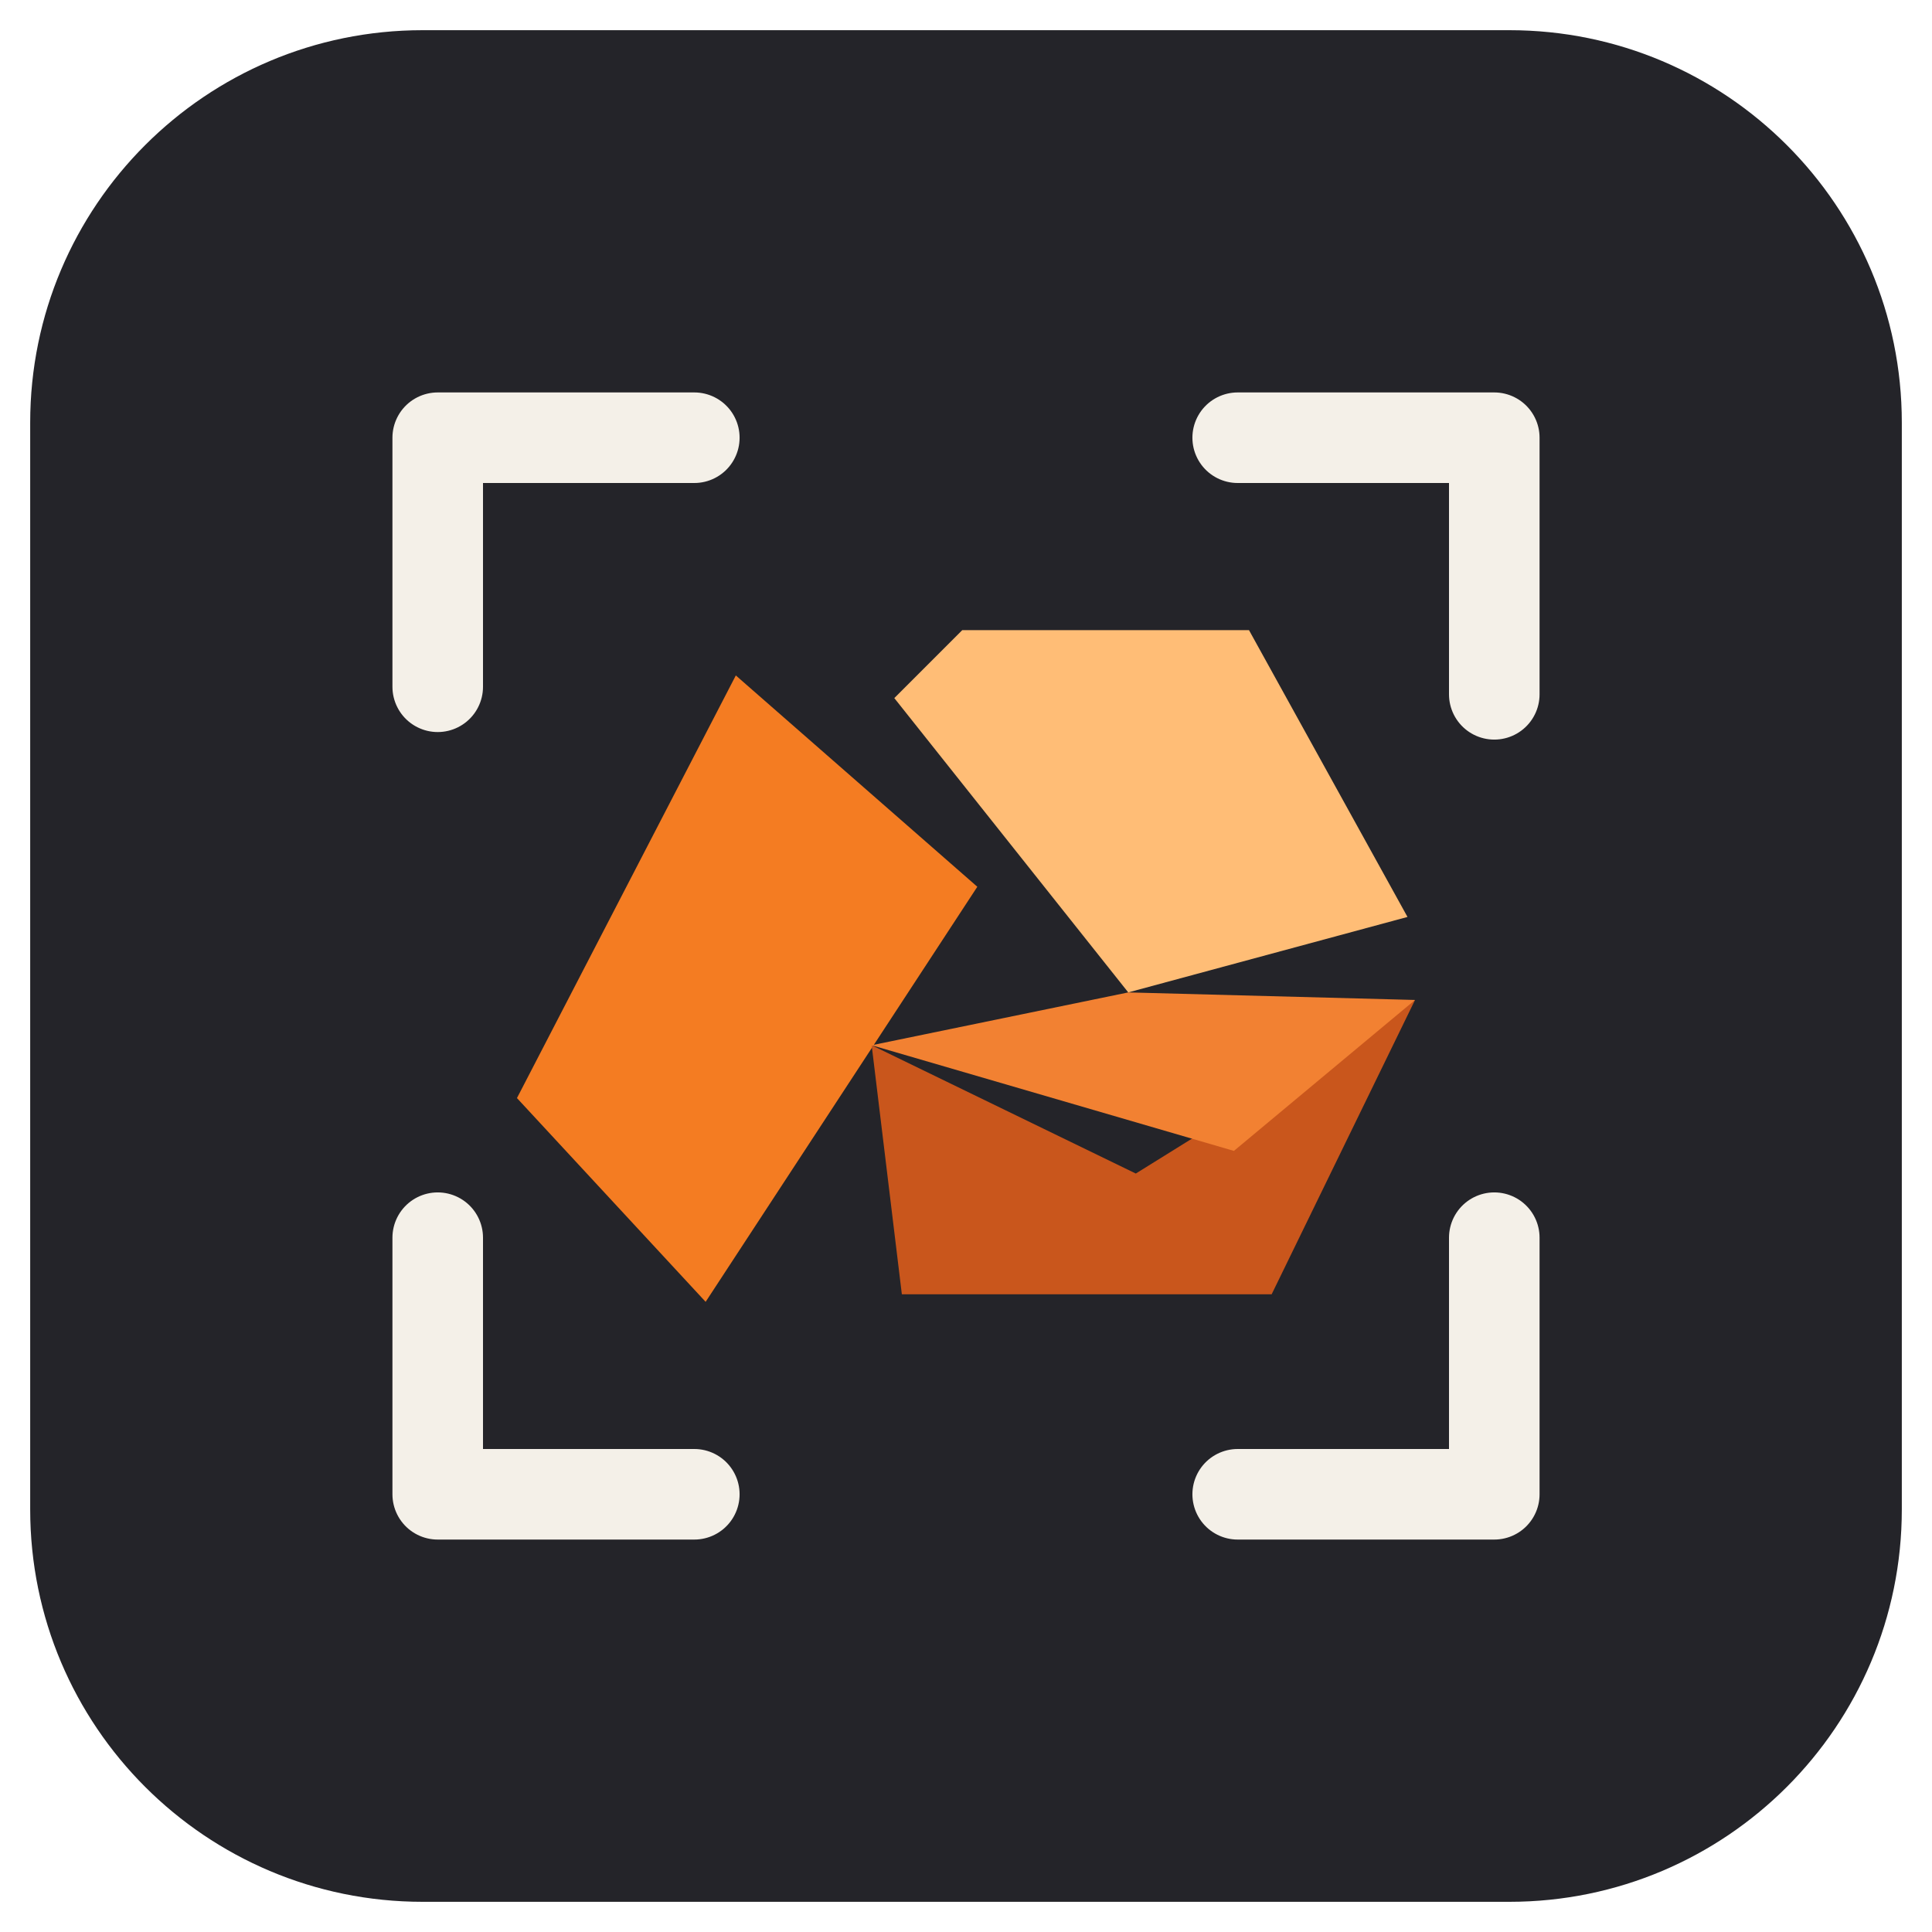
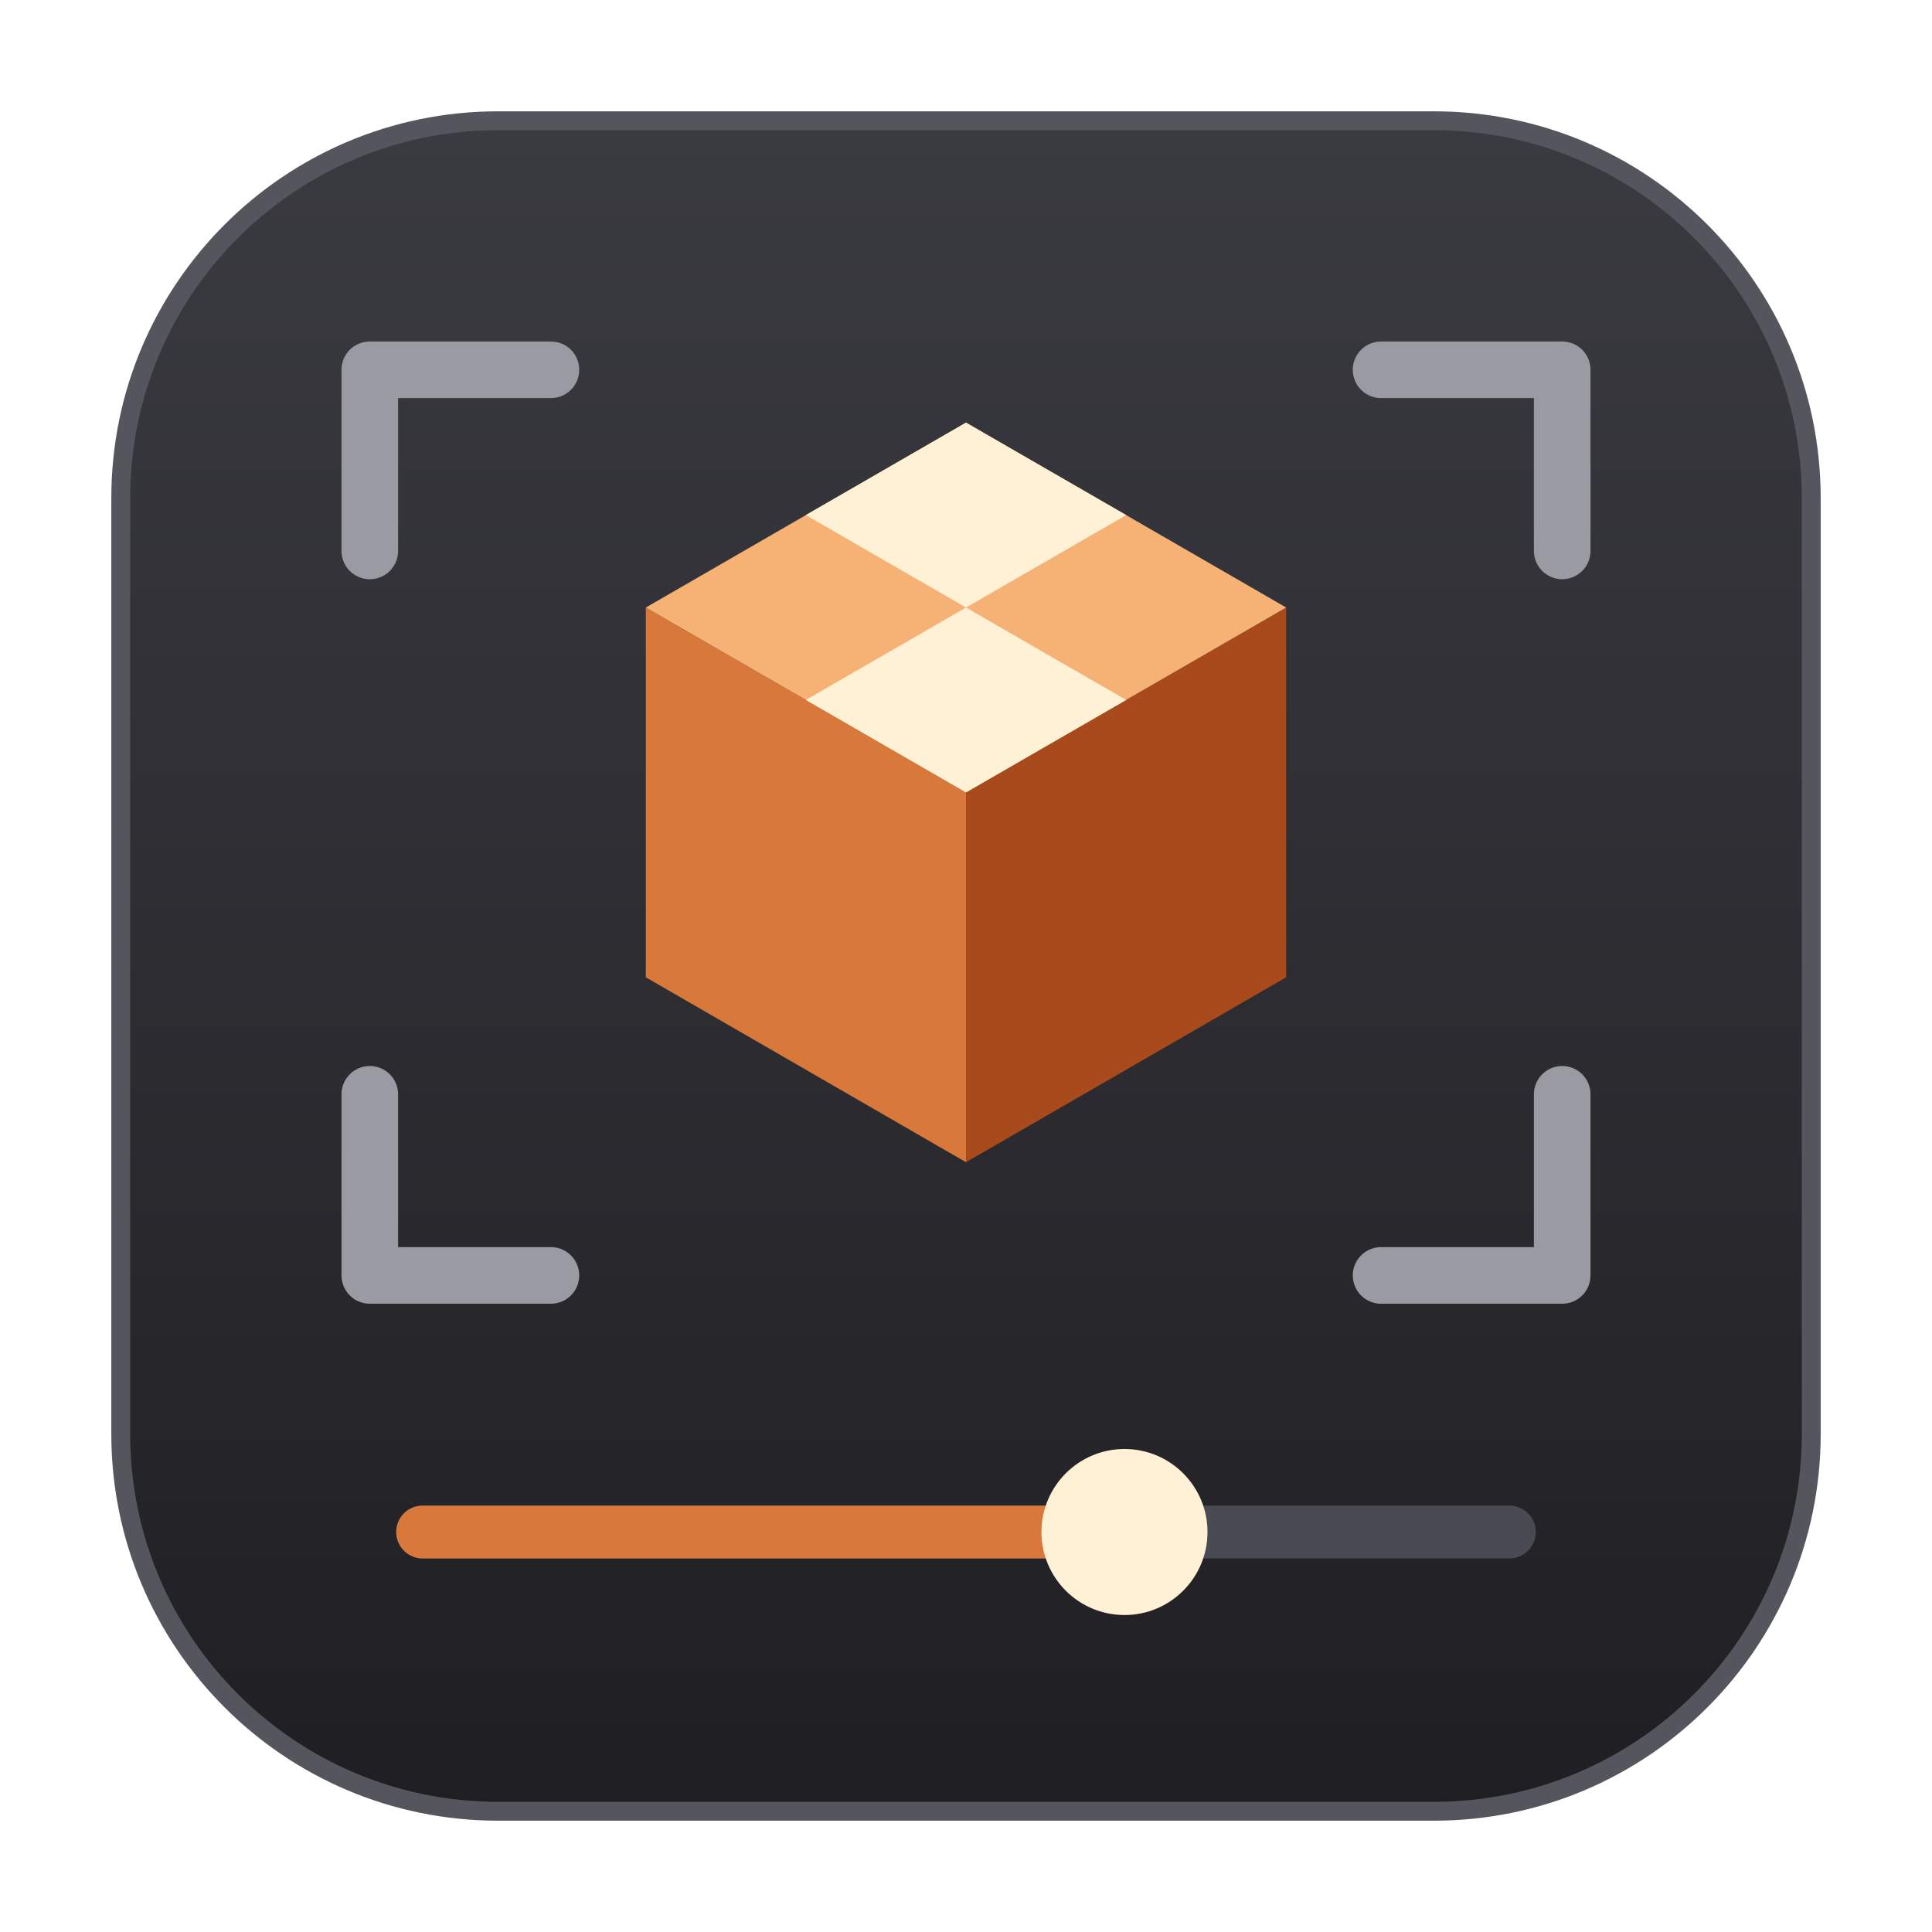
- <svg xmlns="http://www.w3.org/2000/svg" viewBox="0 0 256 256">
-   <rect x="4" y="4" width="248" height="248" rx="52" fill="#242429" />
-   <path d="M58 91V58h34M164 58h34v34M198 164v34h-34M92 198H58v-34" fill="none" stroke="#f4f0e8" stroke-width="12" stroke-linecap="round" stroke-linejoin="round" />
-   <g transform="translate(-0.5 26.5)">
-     <path fill="#f47c22" d="M 98 63 L 130 91 L 94 146 L 69 119 Z" />
-     <path fill="#ffbd76" d="M 128 57 L 166 57 L 187 95 L 150 105 L 119 66 Z" />
-     <path fill="#c9561c" d="M 116 112 L 151 129 L 188 106 L 169 145 L 120 145 Z" />
-     <path fill="#f28132" d="M 116 112 L 150 105 L 188 106 L 164 126 Z" />
-   </g>
+ <svg xmlns="http://www.w3.org/2000/svg" viewBox="0 0 1024 1024">
+   <defs>
+     <linearGradient id="tile" x1="0" y1="0" x2="0" y2="1">
+       <stop offset="0" stop-color="#3a3a41" />
+       <stop offset="1" stop-color="#1f1f23" />
+     </linearGradient>
+   </defs>
+   <rect x="64" y="64" width="896" height="896" rx="200" fill="url(#tile)" stroke="#55555e" stroke-width="10" />
+   <path d="M292 196 L196 196 L196 292" fill="none" stroke="#9a9aa2" stroke-width="30" stroke-linecap="round" stroke-linejoin="round" />
+   <path d="M732 196 L828 196 L828 292" fill="none" stroke="#9a9aa2" stroke-width="30" stroke-linecap="round" stroke-linejoin="round" />
+   <path d="M292 676 L196 676 L196 580" fill="none" stroke="#9a9aa2" stroke-width="30" stroke-linecap="round" stroke-linejoin="round" />
+   <path d="M732 676 L828 676 L828 580" fill="none" stroke="#9a9aa2" stroke-width="30" stroke-linecap="round" stroke-linejoin="round" />
+   <path d="M342.3 322.0 L512.0 420.0 L512.0 616.0 L342.3 518.0 Z" fill="#d8783a" />
+   <path d="M512.0 420.0 L681.7 322.0 L681.7 518.0 L512.0 616.0 Z" fill="#a84a1c" />
+   <path d="M512.0 224.0 L681.7 322.0 L512.0 420.0 L342.3 322.0 Z" fill="#f6b274" />
+   <path d="M512.0 224.0 L596.9 273.0 L512.0 322.0 L427.1 273.0 Z" fill="#fff1d6" />
+   <path d="M512.0 322.0 L596.9 371.0 L512.0 420.0 L427.1 371.0 Z" fill="#fff1d6" />
+   <path d="M224 812 L800 812" fill="none" stroke="#4a4a52" stroke-width="28" stroke-linecap="round" stroke-linejoin="round" />
+   <path d="M224 812 L596 812" fill="none" stroke="#d8783a" stroke-width="28" stroke-linecap="round" stroke-linejoin="round" />
+   <circle cx="596" cy="812" r="44" fill="#fff1d6" />
</svg>
